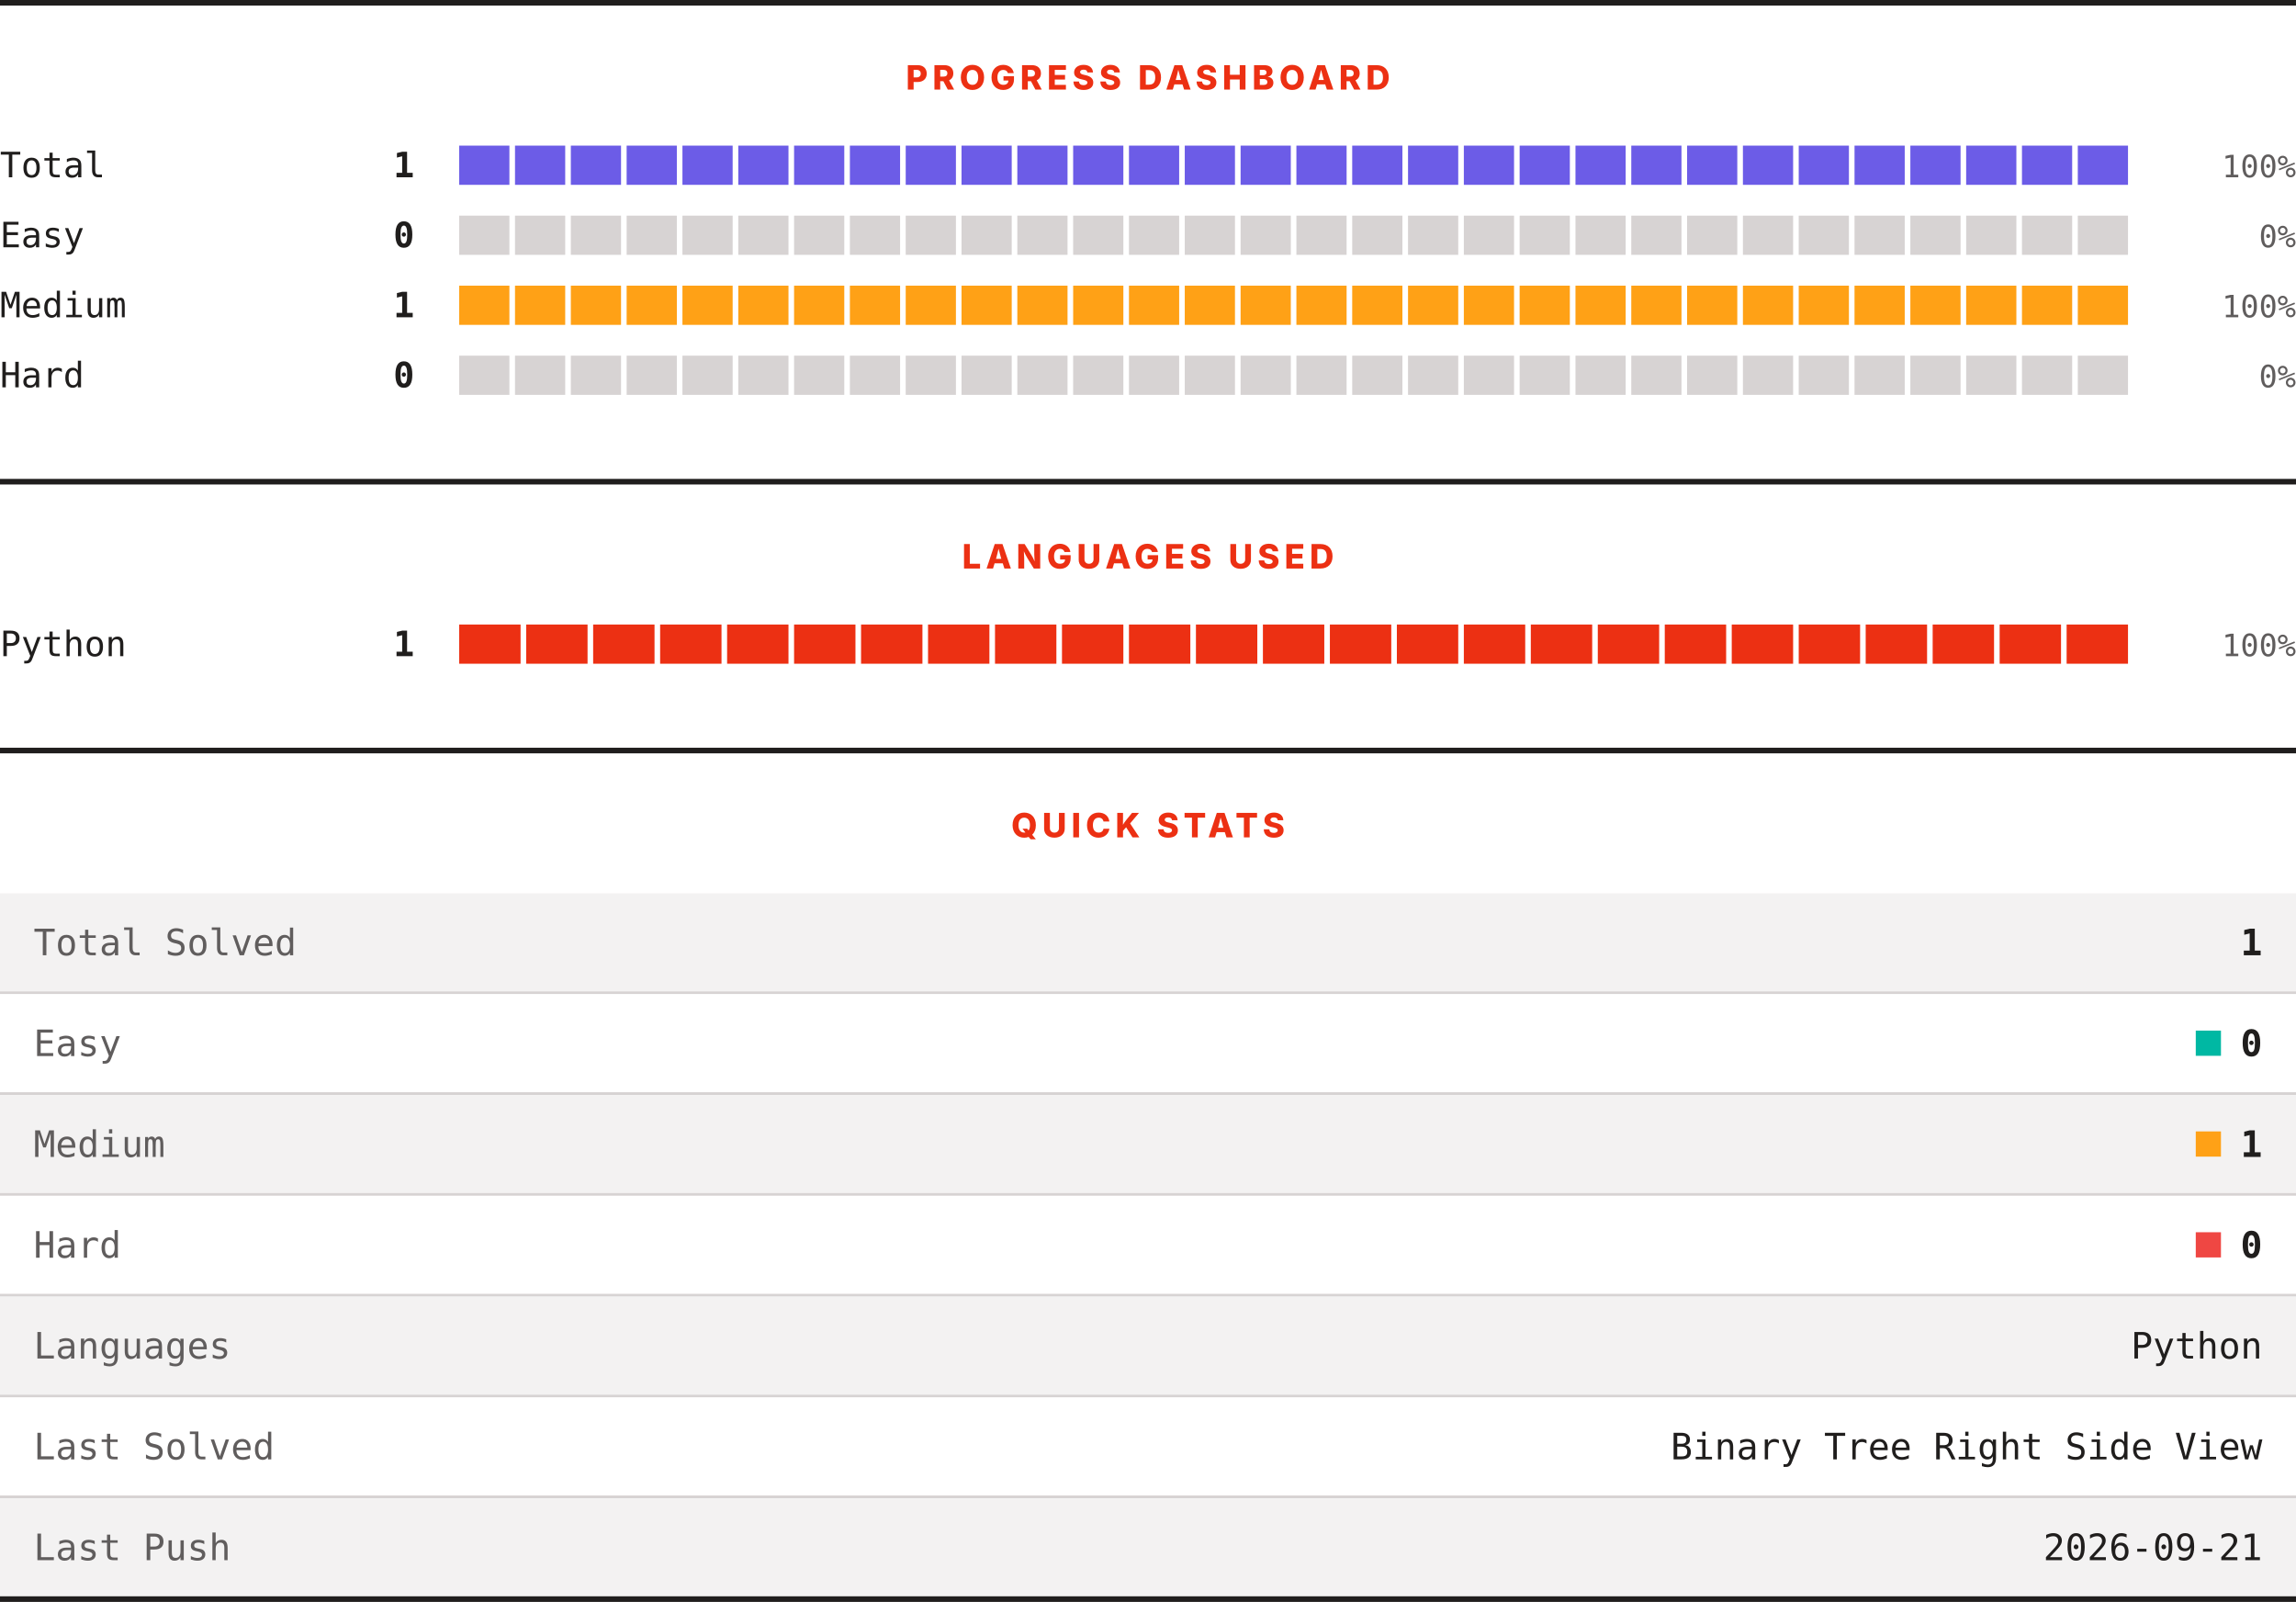
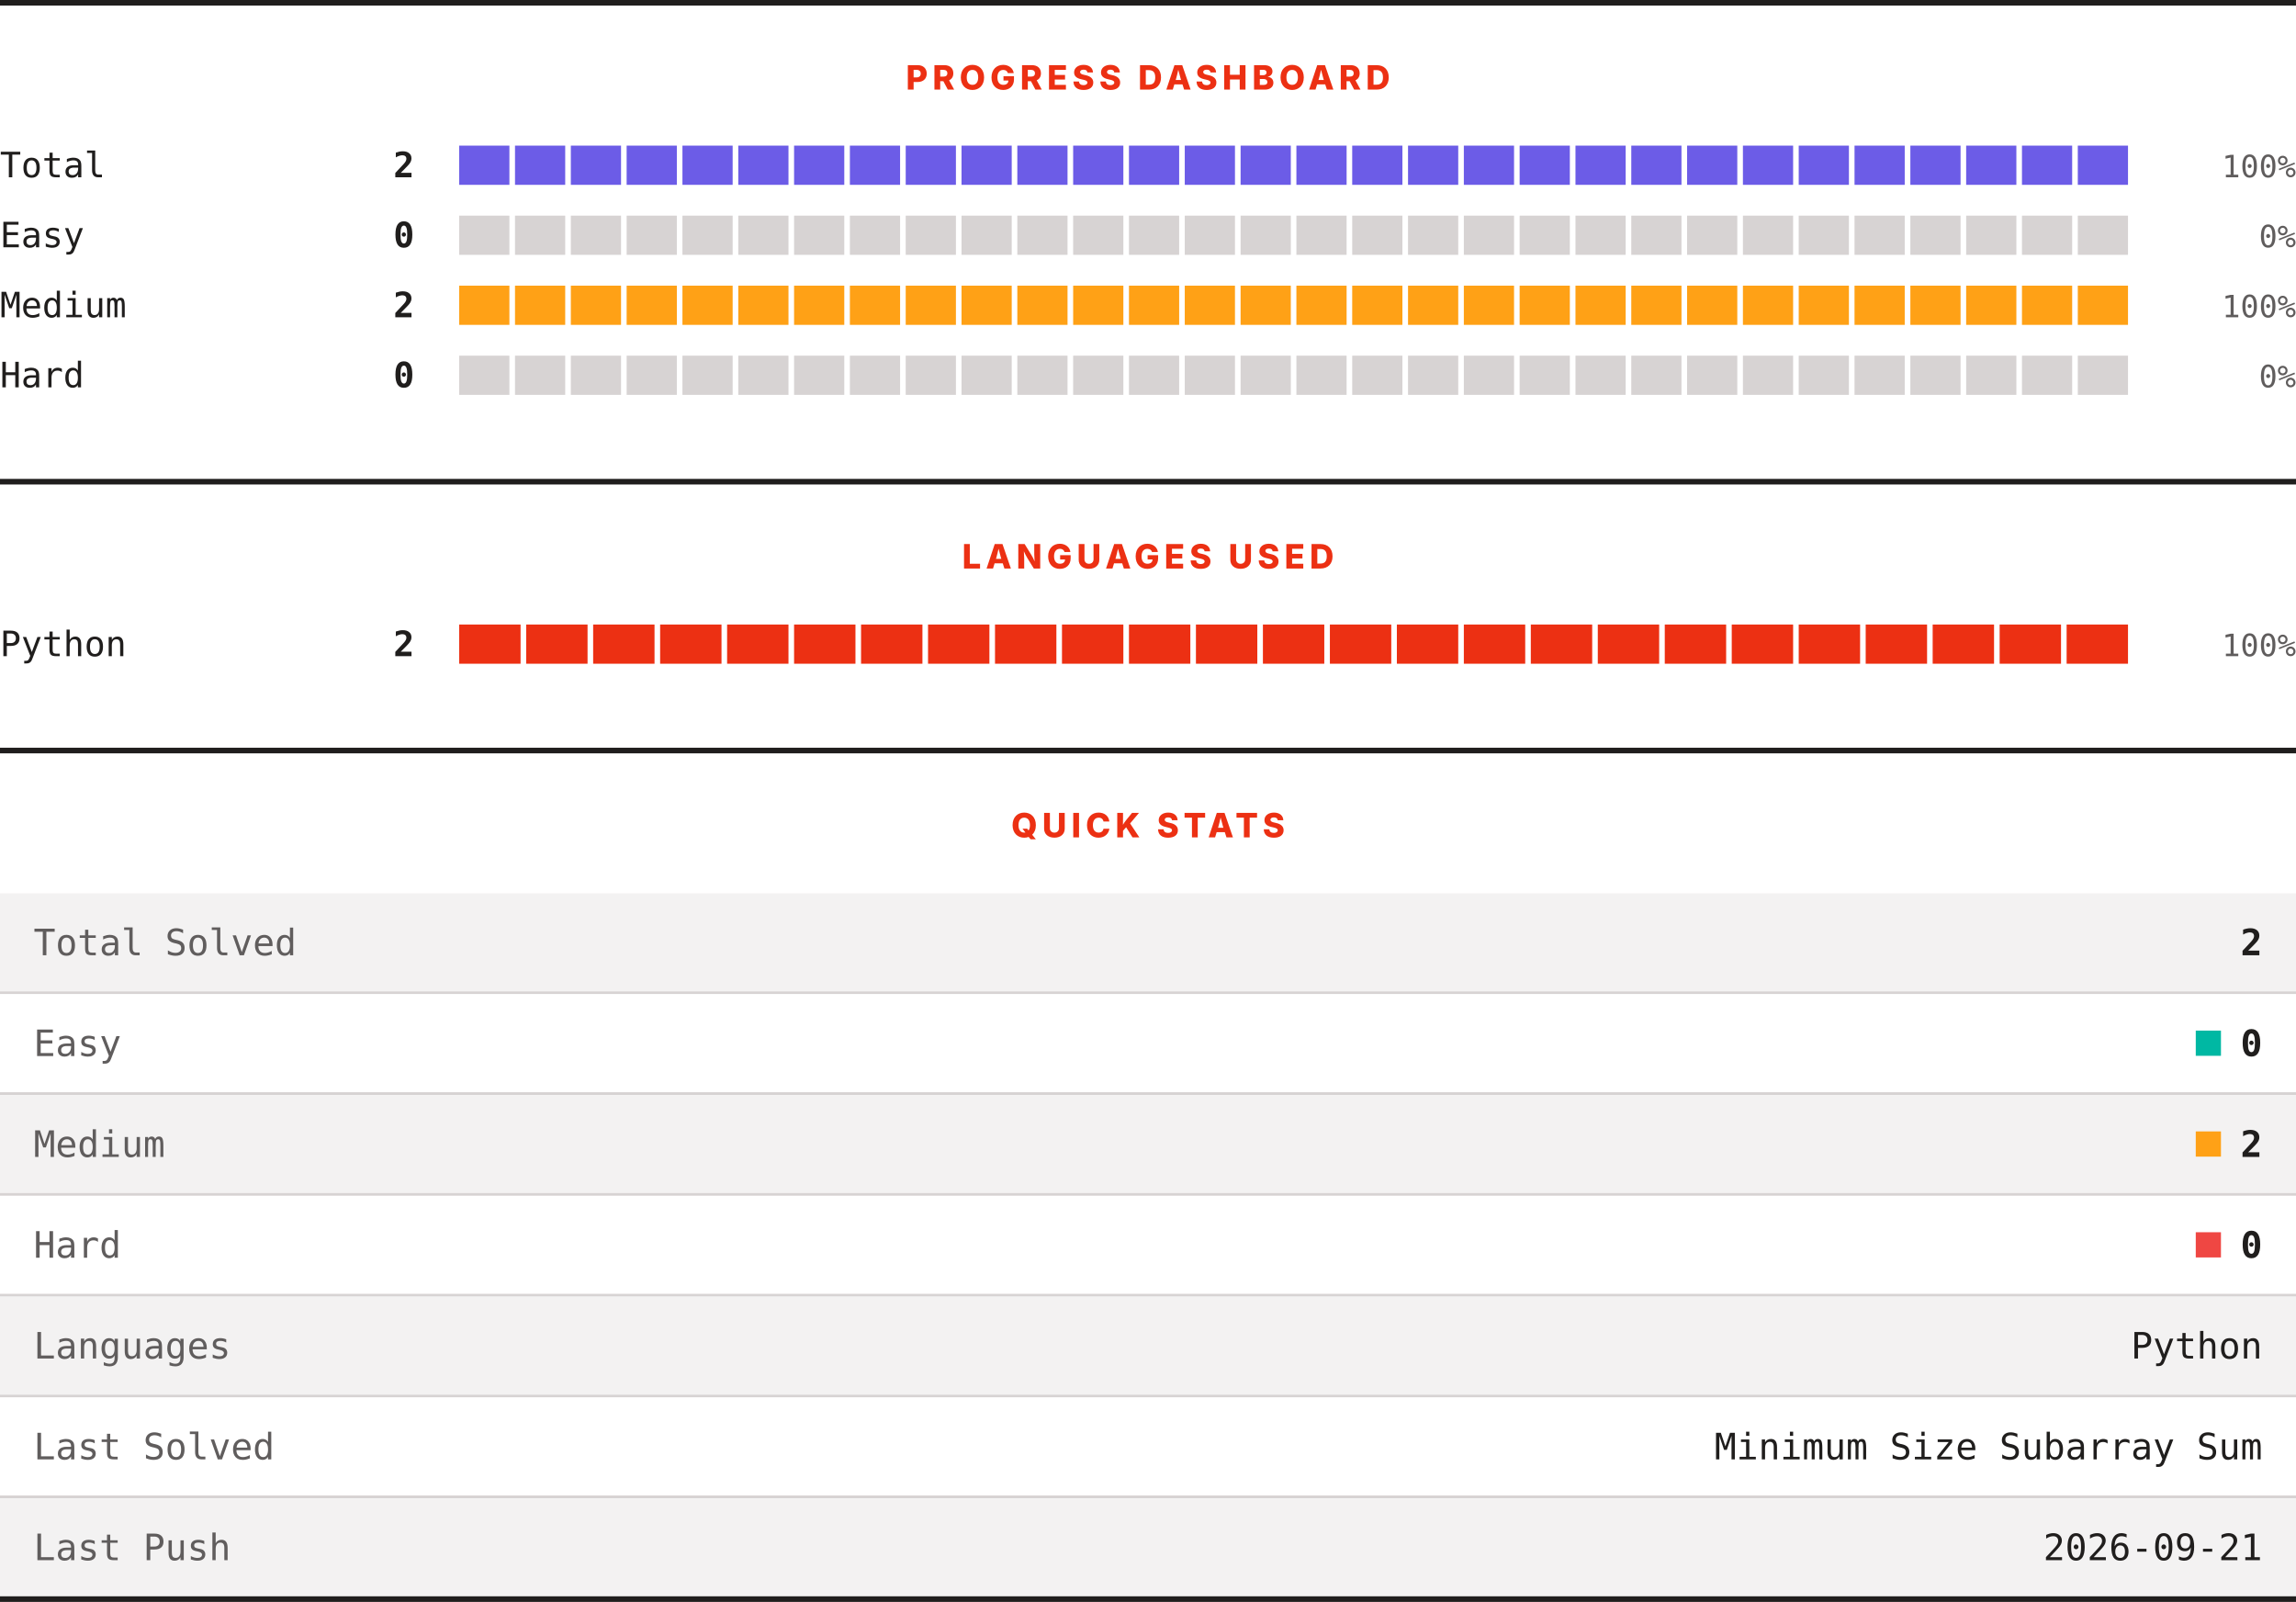
<svg xmlns="http://www.w3.org/2000/svg" width="820" height="572" viewBox="0 0 820 572" role="img" aria-label="LeetCode progress, languages and quick stats">
  <rect width="820" height="572" fill="#ffffff" />
  <rect x="0" y="0" width="820" height="2" fill="#201e1d" />
  <text x="410" y="32" text-anchor="middle" font-family="Archivo, system-ui, -apple-system, Segoe UI, sans-serif" font-size="12" font-weight="800" letter-spacing="1.68" fill="#ec3013">PROGRESS DASHBOARD</text>
  <text x="0" y="63.3" font-family="ui-monospace, SFMono-Regular, Menlo, Consolas, monospace" font-size="12.5" fill="#201e1d">Total</text>
-   <text x="148" y="63.3" text-anchor="end" font-family="ui-monospace, SFMono-Regular, Menlo, Consolas, monospace" font-size="12.5" font-weight="700" fill="#201e1d">1</text>
+   <text x="148" y="63.3" text-anchor="end" font-family="ui-monospace, SFMono-Regular, Menlo, Consolas, monospace" font-size="12.5" font-weight="700" fill="#201e1d">2</text>
  <rect x="164.00" y="52" width="17.93" height="14" fill="#6c5ce7" />
  <rect x="183.93" y="52" width="17.93" height="14" fill="#6c5ce7" />
  <rect x="203.87" y="52" width="17.93" height="14" fill="#6c5ce7" />
  <rect x="223.80" y="52" width="17.93" height="14" fill="#6c5ce7" />
  <rect x="243.73" y="52" width="17.93" height="14" fill="#6c5ce7" />
  <rect x="263.67" y="52" width="17.93" height="14" fill="#6c5ce7" />
  <rect x="283.60" y="52" width="17.93" height="14" fill="#6c5ce7" />
  <rect x="303.53" y="52" width="17.93" height="14" fill="#6c5ce7" />
  <rect x="323.47" y="52" width="17.93" height="14" fill="#6c5ce7" />
  <rect x="343.40" y="52" width="17.93" height="14" fill="#6c5ce7" />
  <rect x="363.33" y="52" width="17.93" height="14" fill="#6c5ce7" />
  <rect x="383.27" y="52" width="17.93" height="14" fill="#6c5ce7" />
  <rect x="403.20" y="52" width="17.93" height="14" fill="#6c5ce7" />
  <rect x="423.13" y="52" width="17.93" height="14" fill="#6c5ce7" />
  <rect x="443.07" y="52" width="17.93" height="14" fill="#6c5ce7" />
  <rect x="463.00" y="52" width="17.93" height="14" fill="#6c5ce7" />
  <rect x="482.93" y="52" width="17.93" height="14" fill="#6c5ce7" />
  <rect x="502.87" y="52" width="17.93" height="14" fill="#6c5ce7" />
  <rect x="522.80" y="52" width="17.93" height="14" fill="#6c5ce7" />
  <rect x="542.73" y="52" width="17.93" height="14" fill="#6c5ce7" />
  <rect x="562.67" y="52" width="17.93" height="14" fill="#6c5ce7" />
  <rect x="582.60" y="52" width="17.93" height="14" fill="#6c5ce7" />
  <rect x="602.53" y="52" width="17.93" height="14" fill="#6c5ce7" />
  <rect x="622.47" y="52" width="17.93" height="14" fill="#6c5ce7" />
  <rect x="642.40" y="52" width="17.93" height="14" fill="#6c5ce7" />
  <rect x="662.33" y="52" width="17.93" height="14" fill="#6c5ce7" />
  <rect x="682.27" y="52" width="17.93" height="14" fill="#6c5ce7" />
  <rect x="702.20" y="52" width="17.93" height="14" fill="#6c5ce7" />
  <rect x="722.13" y="52" width="17.93" height="14" fill="#6c5ce7" />
  <rect x="742.07" y="52" width="17.93" height="14" fill="#6c5ce7" />
  <text x="820" y="63.3" text-anchor="end" font-family="ui-monospace, SFMono-Regular, Menlo, Consolas, monospace" font-size="11" fill="#605d5d">100%</text>
  <text x="0" y="88.3" font-family="ui-monospace, SFMono-Regular, Menlo, Consolas, monospace" font-size="12.5" fill="#201e1d">Easy</text>
  <text x="148" y="88.3" text-anchor="end" font-family="ui-monospace, SFMono-Regular, Menlo, Consolas, monospace" font-size="12.5" font-weight="700" fill="#201e1d">0</text>
  <rect x="164.00" y="77" width="17.93" height="14" fill="#d7d3d3" />
  <rect x="183.93" y="77" width="17.93" height="14" fill="#d7d3d3" />
  <rect x="203.87" y="77" width="17.93" height="14" fill="#d7d3d3" />
  <rect x="223.80" y="77" width="17.93" height="14" fill="#d7d3d3" />
  <rect x="243.73" y="77" width="17.93" height="14" fill="#d7d3d3" />
  <rect x="263.67" y="77" width="17.93" height="14" fill="#d7d3d3" />
  <rect x="283.60" y="77" width="17.93" height="14" fill="#d7d3d3" />
  <rect x="303.53" y="77" width="17.93" height="14" fill="#d7d3d3" />
  <rect x="323.47" y="77" width="17.93" height="14" fill="#d7d3d3" />
  <rect x="343.40" y="77" width="17.93" height="14" fill="#d7d3d3" />
  <rect x="363.33" y="77" width="17.93" height="14" fill="#d7d3d3" />
  <rect x="383.27" y="77" width="17.93" height="14" fill="#d7d3d3" />
  <rect x="403.20" y="77" width="17.93" height="14" fill="#d7d3d3" />
  <rect x="423.13" y="77" width="17.93" height="14" fill="#d7d3d3" />
  <rect x="443.07" y="77" width="17.93" height="14" fill="#d7d3d3" />
  <rect x="463.00" y="77" width="17.93" height="14" fill="#d7d3d3" />
  <rect x="482.93" y="77" width="17.93" height="14" fill="#d7d3d3" />
  <rect x="502.87" y="77" width="17.93" height="14" fill="#d7d3d3" />
  <rect x="522.80" y="77" width="17.93" height="14" fill="#d7d3d3" />
  <rect x="542.73" y="77" width="17.93" height="14" fill="#d7d3d3" />
  <rect x="562.67" y="77" width="17.93" height="14" fill="#d7d3d3" />
  <rect x="582.60" y="77" width="17.93" height="14" fill="#d7d3d3" />
  <rect x="602.53" y="77" width="17.93" height="14" fill="#d7d3d3" />
  <rect x="622.47" y="77" width="17.93" height="14" fill="#d7d3d3" />
  <rect x="642.40" y="77" width="17.93" height="14" fill="#d7d3d3" />
  <rect x="662.33" y="77" width="17.93" height="14" fill="#d7d3d3" />
  <rect x="682.27" y="77" width="17.93" height="14" fill="#d7d3d3" />
  <rect x="702.20" y="77" width="17.93" height="14" fill="#d7d3d3" />
  <rect x="722.13" y="77" width="17.93" height="14" fill="#d7d3d3" />
  <rect x="742.07" y="77" width="17.93" height="14" fill="#d7d3d3" />
  <text x="820" y="88.3" text-anchor="end" font-family="ui-monospace, SFMono-Regular, Menlo, Consolas, monospace" font-size="11" fill="#605d5d">0%</text>
  <text x="0" y="113.3" font-family="ui-monospace, SFMono-Regular, Menlo, Consolas, monospace" font-size="12.5" fill="#201e1d">Medium</text>
-   <text x="148" y="113.3" text-anchor="end" font-family="ui-monospace, SFMono-Regular, Menlo, Consolas, monospace" font-size="12.5" font-weight="700" fill="#201e1d">1</text>
+   <text x="148" y="113.3" text-anchor="end" font-family="ui-monospace, SFMono-Regular, Menlo, Consolas, monospace" font-size="12.5" font-weight="700" fill="#201e1d">2</text>
  <rect x="164.00" y="102" width="17.93" height="14" fill="#ffa116" />
  <rect x="183.93" y="102" width="17.93" height="14" fill="#ffa116" />
  <rect x="203.87" y="102" width="17.93" height="14" fill="#ffa116" />
  <rect x="223.80" y="102" width="17.93" height="14" fill="#ffa116" />
  <rect x="243.73" y="102" width="17.93" height="14" fill="#ffa116" />
  <rect x="263.67" y="102" width="17.93" height="14" fill="#ffa116" />
  <rect x="283.60" y="102" width="17.93" height="14" fill="#ffa116" />
  <rect x="303.53" y="102" width="17.93" height="14" fill="#ffa116" />
  <rect x="323.47" y="102" width="17.93" height="14" fill="#ffa116" />
  <rect x="343.40" y="102" width="17.93" height="14" fill="#ffa116" />
  <rect x="363.33" y="102" width="17.93" height="14" fill="#ffa116" />
  <rect x="383.27" y="102" width="17.93" height="14" fill="#ffa116" />
  <rect x="403.20" y="102" width="17.93" height="14" fill="#ffa116" />
  <rect x="423.13" y="102" width="17.93" height="14" fill="#ffa116" />
  <rect x="443.07" y="102" width="17.93" height="14" fill="#ffa116" />
  <rect x="463.00" y="102" width="17.93" height="14" fill="#ffa116" />
  <rect x="482.93" y="102" width="17.93" height="14" fill="#ffa116" />
  <rect x="502.87" y="102" width="17.93" height="14" fill="#ffa116" />
  <rect x="522.80" y="102" width="17.93" height="14" fill="#ffa116" />
  <rect x="542.73" y="102" width="17.93" height="14" fill="#ffa116" />
  <rect x="562.67" y="102" width="17.93" height="14" fill="#ffa116" />
  <rect x="582.60" y="102" width="17.93" height="14" fill="#ffa116" />
  <rect x="602.53" y="102" width="17.93" height="14" fill="#ffa116" />
  <rect x="622.47" y="102" width="17.93" height="14" fill="#ffa116" />
  <rect x="642.40" y="102" width="17.93" height="14" fill="#ffa116" />
  <rect x="662.33" y="102" width="17.93" height="14" fill="#ffa116" />
  <rect x="682.27" y="102" width="17.93" height="14" fill="#ffa116" />
  <rect x="702.20" y="102" width="17.93" height="14" fill="#ffa116" />
  <rect x="722.13" y="102" width="17.93" height="14" fill="#ffa116" />
  <rect x="742.07" y="102" width="17.93" height="14" fill="#ffa116" />
  <text x="820" y="113.3" text-anchor="end" font-family="ui-monospace, SFMono-Regular, Menlo, Consolas, monospace" font-size="11" fill="#605d5d">100%</text>
  <text x="0" y="138.3" font-family="ui-monospace, SFMono-Regular, Menlo, Consolas, monospace" font-size="12.5" fill="#201e1d">Hard</text>
  <text x="148" y="138.3" text-anchor="end" font-family="ui-monospace, SFMono-Regular, Menlo, Consolas, monospace" font-size="12.5" font-weight="700" fill="#201e1d">0</text>
  <rect x="164.00" y="127" width="17.93" height="14" fill="#d7d3d3" />
  <rect x="183.93" y="127" width="17.93" height="14" fill="#d7d3d3" />
  <rect x="203.87" y="127" width="17.93" height="14" fill="#d7d3d3" />
  <rect x="223.80" y="127" width="17.93" height="14" fill="#d7d3d3" />
  <rect x="243.73" y="127" width="17.93" height="14" fill="#d7d3d3" />
  <rect x="263.67" y="127" width="17.93" height="14" fill="#d7d3d3" />
  <rect x="283.60" y="127" width="17.93" height="14" fill="#d7d3d3" />
  <rect x="303.53" y="127" width="17.93" height="14" fill="#d7d3d3" />
  <rect x="323.47" y="127" width="17.93" height="14" fill="#d7d3d3" />
  <rect x="343.40" y="127" width="17.93" height="14" fill="#d7d3d3" />
  <rect x="363.33" y="127" width="17.93" height="14" fill="#d7d3d3" />
  <rect x="383.27" y="127" width="17.93" height="14" fill="#d7d3d3" />
  <rect x="403.20" y="127" width="17.93" height="14" fill="#d7d3d3" />
  <rect x="423.13" y="127" width="17.93" height="14" fill="#d7d3d3" />
  <rect x="443.07" y="127" width="17.93" height="14" fill="#d7d3d3" />
  <rect x="463.00" y="127" width="17.93" height="14" fill="#d7d3d3" />
  <rect x="482.93" y="127" width="17.93" height="14" fill="#d7d3d3" />
  <rect x="502.87" y="127" width="17.93" height="14" fill="#d7d3d3" />
  <rect x="522.80" y="127" width="17.93" height="14" fill="#d7d3d3" />
  <rect x="542.73" y="127" width="17.93" height="14" fill="#d7d3d3" />
  <rect x="562.67" y="127" width="17.93" height="14" fill="#d7d3d3" />
  <rect x="582.60" y="127" width="17.93" height="14" fill="#d7d3d3" />
  <rect x="602.53" y="127" width="17.93" height="14" fill="#d7d3d3" />
  <rect x="622.47" y="127" width="17.93" height="14" fill="#d7d3d3" />
  <rect x="642.40" y="127" width="17.93" height="14" fill="#d7d3d3" />
  <rect x="662.33" y="127" width="17.93" height="14" fill="#d7d3d3" />
  <rect x="682.27" y="127" width="17.93" height="14" fill="#d7d3d3" />
  <rect x="702.20" y="127" width="17.93" height="14" fill="#d7d3d3" />
  <rect x="722.13" y="127" width="17.93" height="14" fill="#d7d3d3" />
  <rect x="742.07" y="127" width="17.93" height="14" fill="#d7d3d3" />
  <text x="820" y="138.3" text-anchor="end" font-family="ui-monospace, SFMono-Regular, Menlo, Consolas, monospace" font-size="11" fill="#605d5d">0%</text>
  <rect x="0" y="171" width="820" height="2" fill="#201e1d" />
  <text x="410" y="203" text-anchor="middle" font-family="Archivo, system-ui, -apple-system, Segoe UI, sans-serif" font-size="12" font-weight="800" letter-spacing="1.68" fill="#ec3013">LANGUAGES USED</text>
  <text x="0" y="234.3" font-family="ui-monospace, SFMono-Regular, Menlo, Consolas, monospace" font-size="12.5" fill="#201e1d">Python</text>
-   <text x="148" y="234.3" text-anchor="end" font-family="ui-monospace, SFMono-Regular, Menlo, Consolas, monospace" font-size="12.5" font-weight="700" fill="#201e1d">1</text>
+   <text x="148" y="234.3" text-anchor="end" font-family="ui-monospace, SFMono-Regular, Menlo, Consolas, monospace" font-size="12.5" font-weight="700" fill="#201e1d">2</text>
  <rect x="164.00" y="223" width="21.92" height="14" fill="#ec3013" />
  <rect x="187.92" y="223" width="21.92" height="14" fill="#ec3013" />
  <rect x="211.84" y="223" width="21.92" height="14" fill="#ec3013" />
  <rect x="235.76" y="223" width="21.92" height="14" fill="#ec3013" />
  <rect x="259.68" y="223" width="21.92" height="14" fill="#ec3013" />
  <rect x="283.60" y="223" width="21.92" height="14" fill="#ec3013" />
  <rect x="307.52" y="223" width="21.92" height="14" fill="#ec3013" />
  <rect x="331.44" y="223" width="21.92" height="14" fill="#ec3013" />
  <rect x="355.36" y="223" width="21.92" height="14" fill="#ec3013" />
  <rect x="379.28" y="223" width="21.92" height="14" fill="#ec3013" />
  <rect x="403.20" y="223" width="21.92" height="14" fill="#ec3013" />
  <rect x="427.12" y="223" width="21.92" height="14" fill="#ec3013" />
  <rect x="451.04" y="223" width="21.92" height="14" fill="#ec3013" />
  <rect x="474.96" y="223" width="21.92" height="14" fill="#ec3013" />
  <rect x="498.88" y="223" width="21.92" height="14" fill="#ec3013" />
  <rect x="522.80" y="223" width="21.92" height="14" fill="#ec3013" />
  <rect x="546.72" y="223" width="21.92" height="14" fill="#ec3013" />
  <rect x="570.64" y="223" width="21.92" height="14" fill="#ec3013" />
  <rect x="594.56" y="223" width="21.92" height="14" fill="#ec3013" />
  <rect x="618.48" y="223" width="21.92" height="14" fill="#ec3013" />
  <rect x="642.40" y="223" width="21.92" height="14" fill="#ec3013" />
  <rect x="666.32" y="223" width="21.92" height="14" fill="#ec3013" />
  <rect x="690.24" y="223" width="21.92" height="14" fill="#ec3013" />
  <rect x="714.16" y="223" width="21.92" height="14" fill="#ec3013" />
  <rect x="738.08" y="223" width="21.92" height="14" fill="#ec3013" />
  <text x="820" y="234.3" text-anchor="end" font-family="ui-monospace, SFMono-Regular, Menlo, Consolas, monospace" font-size="11" fill="#605d5d">100%</text>
  <rect x="0" y="267" width="820" height="2" fill="#201e1d" />
  <text x="410" y="299" text-anchor="middle" font-family="Archivo, system-ui, -apple-system, Segoe UI, sans-serif" font-size="12" font-weight="800" letter-spacing="1.68" fill="#ec3013">QUICK STATS</text>
  <rect x="0" y="319" width="820" height="35" fill="#f3f2f2" />
  <text x="12" y="341.1" font-family="ui-monospace, SFMono-Regular, Menlo, Consolas, monospace" font-size="13" fill="#605d5d">Total Solved</text>
-   <text x="808" y="341.1" text-anchor="end" font-family="ui-monospace, SFMono-Regular, Menlo, Consolas, monospace" font-size="13" font-weight="700" fill="#201e1d">1</text>
+   <text x="808" y="341.1" text-anchor="end" font-family="ui-monospace, SFMono-Regular, Menlo, Consolas, monospace" font-size="13" font-weight="700" fill="#201e1d">2</text>
  <rect x="0" y="354" width="820" height="1" fill="#d7d3d3" />
  <rect x="0" y="355" width="820" height="35" fill="#ffffff" />
  <text x="12" y="377.1" font-family="ui-monospace, SFMono-Regular, Menlo, Consolas, monospace" font-size="13" fill="#605d5d">Easy</text>
  <rect x="784.2" y="368" width="9" height="9" fill="#00b8a3" />
  <text x="808" y="377.1" text-anchor="end" font-family="ui-monospace, SFMono-Regular, Menlo, Consolas, monospace" font-size="13" font-weight="700" fill="#201e1d">0</text>
  <rect x="0" y="390" width="820" height="1" fill="#d7d3d3" />
  <rect x="0" y="391" width="820" height="35" fill="#f3f2f2" />
  <text x="12" y="413.1" font-family="ui-monospace, SFMono-Regular, Menlo, Consolas, monospace" font-size="13" fill="#605d5d">Medium</text>
  <rect x="784.2" y="404" width="9" height="9" fill="#ffa116" />
-   <text x="808" y="413.1" text-anchor="end" font-family="ui-monospace, SFMono-Regular, Menlo, Consolas, monospace" font-size="13" font-weight="700" fill="#201e1d">1</text>
+   <text x="808" y="413.1" text-anchor="end" font-family="ui-monospace, SFMono-Regular, Menlo, Consolas, monospace" font-size="13" font-weight="700" fill="#201e1d">2</text>
  <rect x="0" y="426" width="820" height="1" fill="#d7d3d3" />
  <rect x="0" y="427" width="820" height="35" fill="#ffffff" />
  <text x="12" y="449.1" font-family="ui-monospace, SFMono-Regular, Menlo, Consolas, monospace" font-size="13" fill="#605d5d">Hard</text>
  <rect x="784.2" y="440" width="9" height="9" fill="#ef4743" />
  <text x="808" y="449.1" text-anchor="end" font-family="ui-monospace, SFMono-Regular, Menlo, Consolas, monospace" font-size="13" font-weight="700" fill="#201e1d">0</text>
  <rect x="0" y="462" width="820" height="1" fill="#d7d3d3" />
  <rect x="0" y="463" width="820" height="35" fill="#f3f2f2" />
  <text x="12" y="485.1" font-family="ui-monospace, SFMono-Regular, Menlo, Consolas, monospace" font-size="13" fill="#605d5d">Languages</text>
  <text x="808" y="485.1" text-anchor="end" font-family="ui-monospace, SFMono-Regular, Menlo, Consolas, monospace" font-size="13" fill="#201e1d">Python</text>
  <rect x="0" y="498" width="820" height="1" fill="#d7d3d3" />
  <rect x="0" y="499" width="820" height="35" fill="#ffffff" />
  <text x="12" y="521.1" font-family="ui-monospace, SFMono-Regular, Menlo, Consolas, monospace" font-size="13" fill="#605d5d">Last Solved</text>
-   <text x="808" y="521.1" text-anchor="end" font-family="ui-monospace, SFMono-Regular, Menlo, Consolas, monospace" font-size="13" fill="#201e1d">Binary Tree Right Side View</text>
+   <text x="808" y="521.1" text-anchor="end" font-family="ui-monospace, SFMono-Regular, Menlo, Consolas, monospace" font-size="13" fill="#201e1d">Minimum Size Subarray Sum</text>
  <rect x="0" y="534" width="820" height="1" fill="#d7d3d3" />
  <rect x="0" y="535" width="820" height="35" fill="#f3f2f2" />
  <text x="12" y="557.1" font-family="ui-monospace, SFMono-Regular, Menlo, Consolas, monospace" font-size="13" fill="#605d5d">Last Push</text>
  <text x="808" y="557.1" text-anchor="end" font-family="ui-monospace, SFMono-Regular, Menlo, Consolas, monospace" font-size="13" fill="#201e1d">2026-09-21</text>
  <rect x="0" y="570" width="820" height="2" fill="#201e1d" />
</svg>
